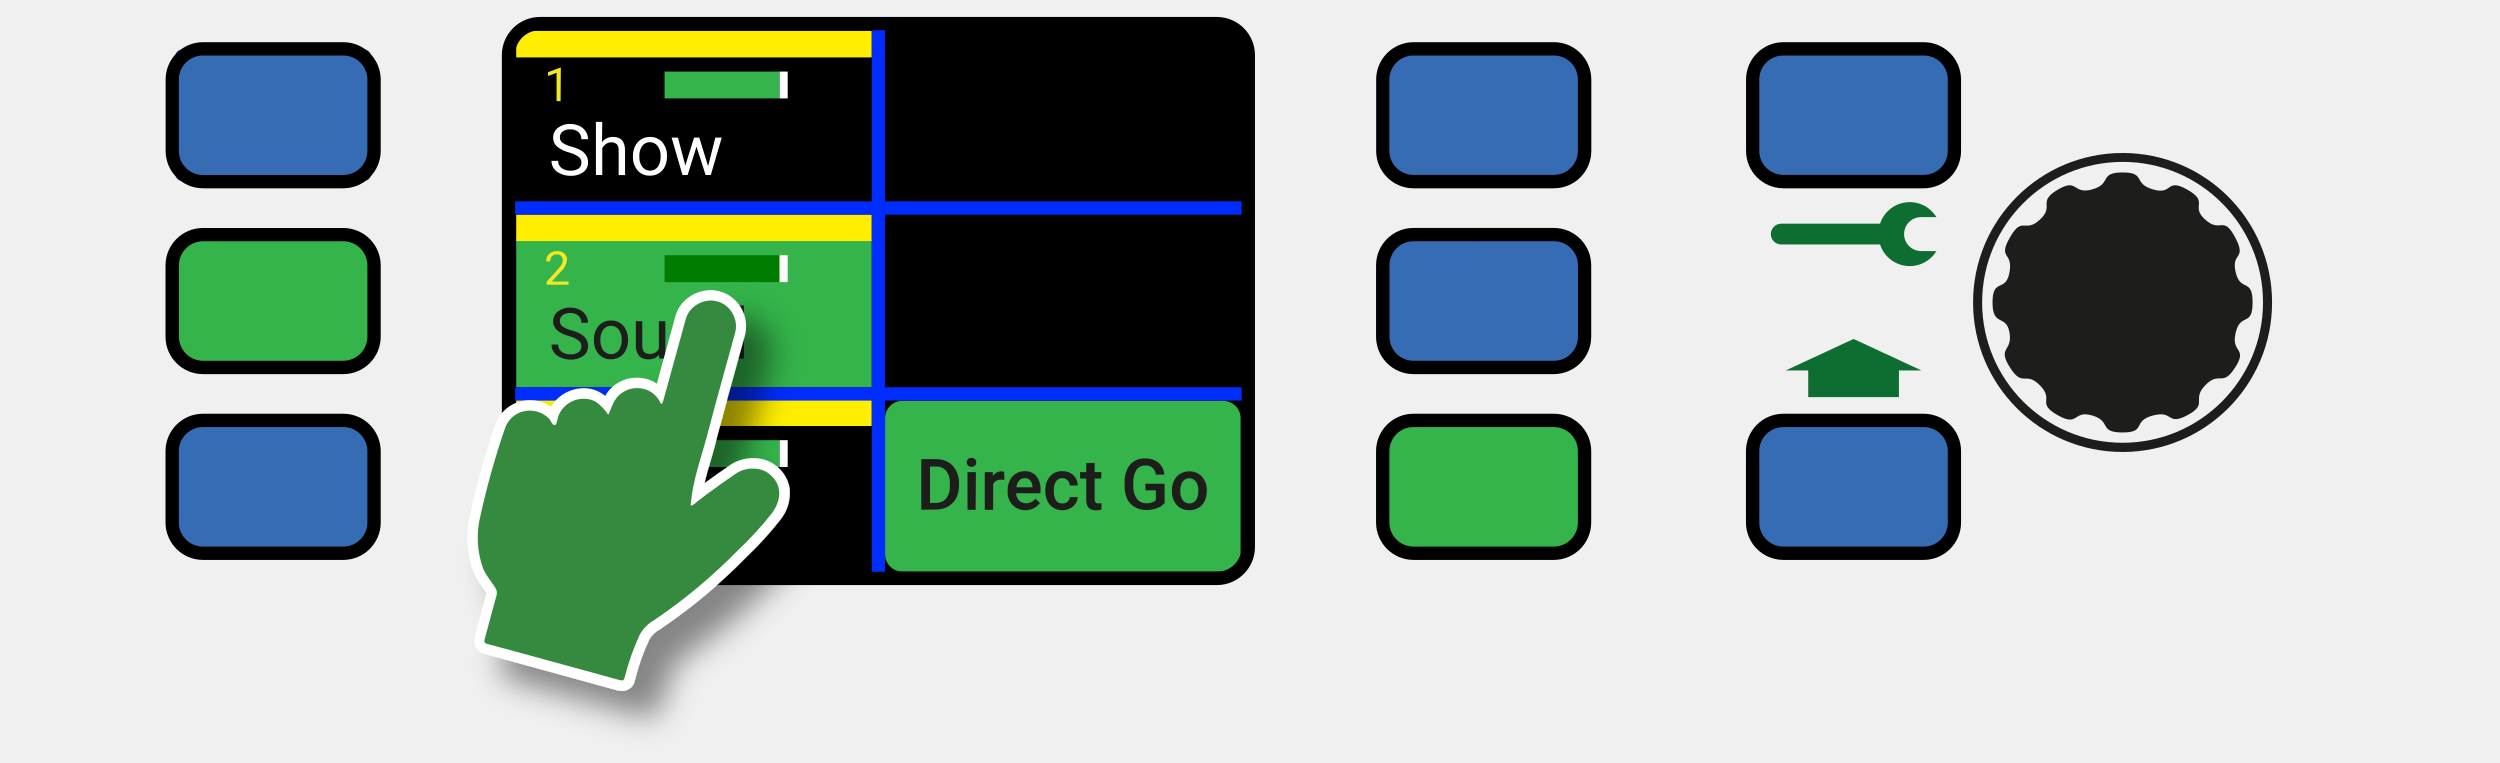
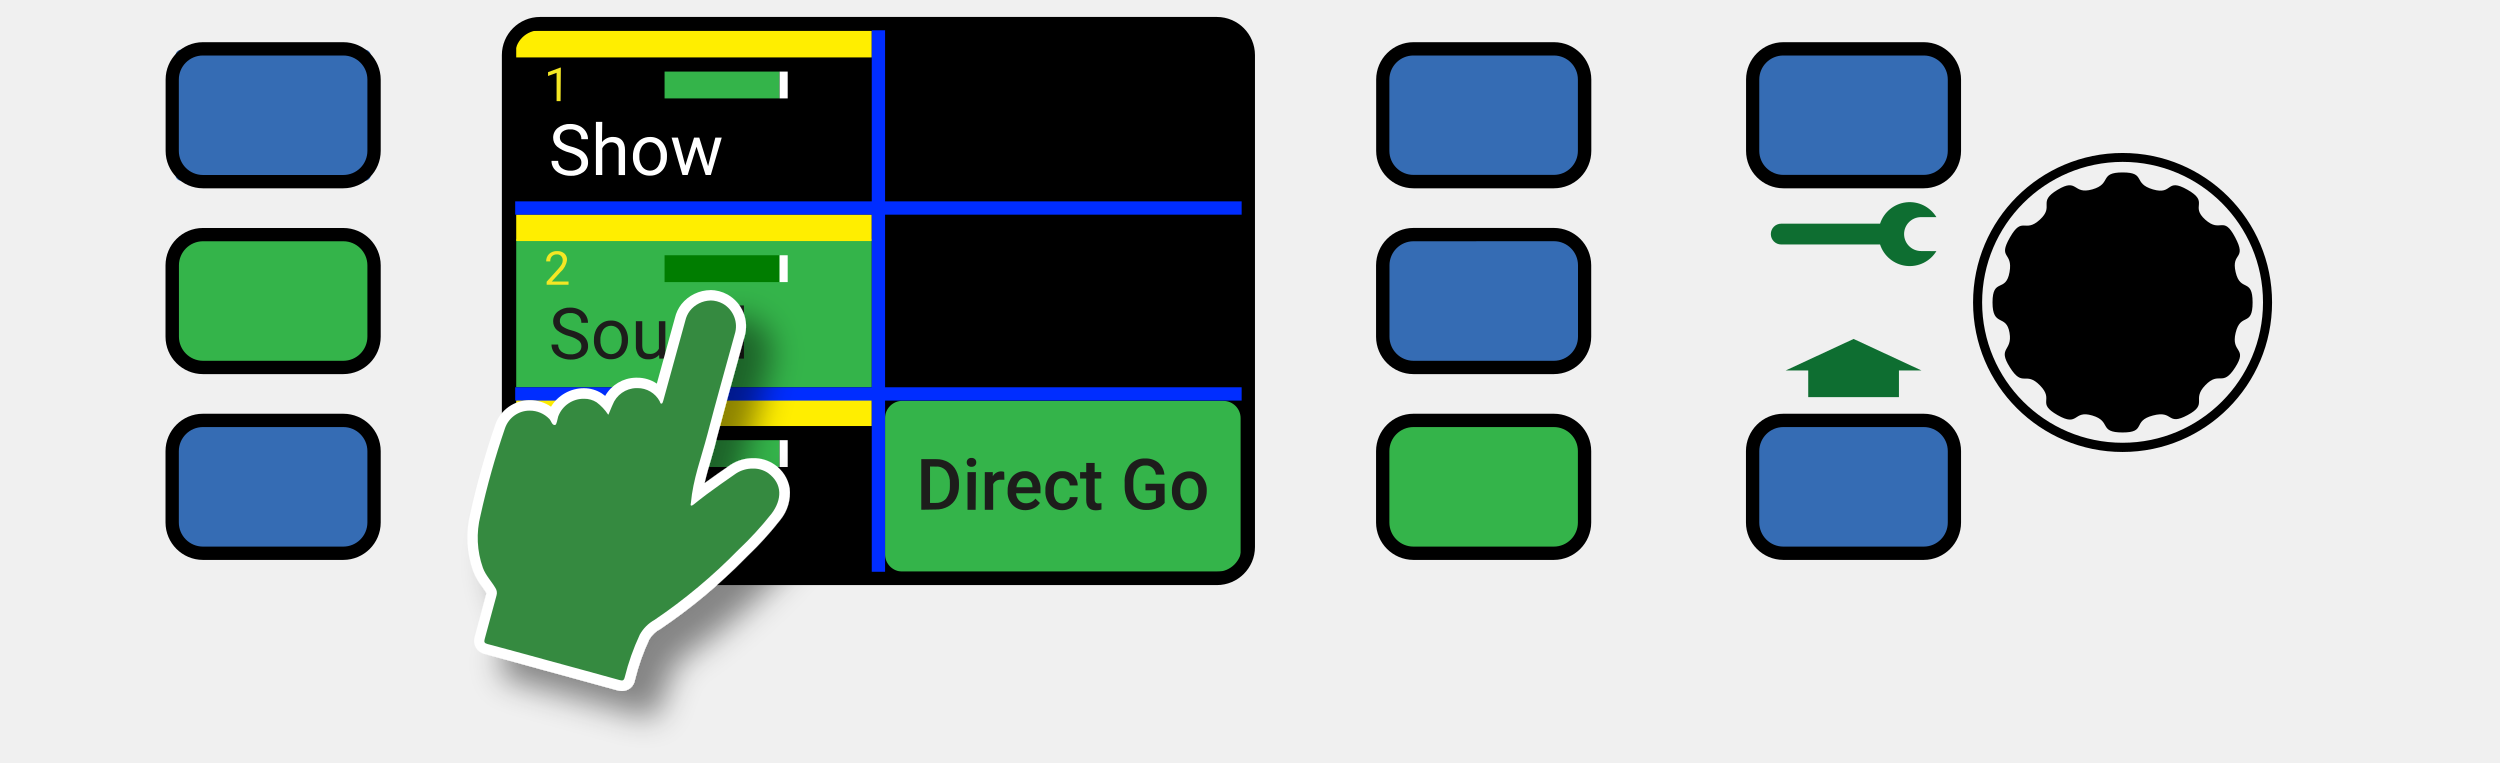
<svg xmlns="http://www.w3.org/2000/svg" width="480.61" height="146.49" viewBox="0 0 480.61 146.49">
  <defs>
-     <style>.a{fill:none;}.b{fill:#1d1d1b;}.c{fill:#0e6e31;}.d{fill:#356cb4;}.e{fill:#34b44a;}.f{fill:#fff;}.g{fill:#fe0;}.h{fill:#f4e724;}.i{clip-path:url(#a);}.j{fill:#007d00;}.k{clip-path:url(#b);}.l{clip-path:url(#c);}.m{fill:#002dff;}.n{filter:url(#d);}.o{fill:#368a41;}</style>
+     <style>.a{fill:none;}.b{fill:#1d1d1b;}.c{fill:#0e6e31;}.d{fill:#356cb4;}.e{fill:#34b44a;}.f{fill:#fff;}.g{fill:#fe0;}.h{fill:#f4e724;}.i{clip-path:url(#a);}.j{fill:#007d00;}.k{clip-path:url(#b);}.l{clip-path:url(#c);}.m{fill:#002dff;}.n{filter:url(#d);}.o{fill:#368a41;}.p{fill:currentColor;}</style>
    <clipPath id="a">
      <rect class="a" x="104.31" y="93.09" width="63.24" height="14.87" />
    </clipPath>
    <clipPath id="b">
      <rect class="a" x="104.31" y="57.53" width="63.24" height="14.87" />
    </clipPath>
    <clipPath id="c">
      <rect class="a" x="104.31" y="22.23" width="63.24" height="14.87" />
    </clipPath>
    <filter id="d" x="-40%" y="-40%" width="180%" height="180%" name="dropshadow-right_mcx">
      <feGaussianBlur stdDeviation="3" in="SourceAlpha" />
      <feOffset dx="5" dy="5" />
      <feComponentTransfer>
        <feFuncA slope="0.45" type="linear" />
      </feComponentTransfer>
      <feMerge>
        <feMergeNode />
        <feMergeNode in="SourceGraphic" />
      </feMerge>
    </filter>
  </defs>
-   <path class="b" d="M433.05,58.14c0,4.81-2.3,1.85-3.26,5.83s2.4,2.77-.09,6.67-3,.58-5.74,3.41.65,3.58-3.41,5.75-2.6-1-6.67.08-1.14,3.26-5.83,3.26S406,81,402.23,79.88s-2.53,2.3-6.68-.08S395,77,392.19,74.11s-3.29.5-5.79-3.47.54-3-.08-6.67-3.27-1-3.27-5.83,2.56-1.8,3.27-5.82-2.33-2.46.08-6.68,2.82-.72,5.74-3.4-.57-3.36,3.41-5.75,2.86,1,6.68-.08,1.22-3.26,5.82-3.26,1.87,2.09,5.83,3.26,2.42-2.35,6.67.08.42,3.08,3.41,5.75,3.41-1,5.74,3.4-.82,2.75.09,6.68,3.26,1,3.26,5.82" />
-   <path class="b" d="M408.05,31.12a27,27,0,1,1-27,27,27.06,27.06,0,0,1,27-27m0-1.71a28.74,28.74,0,1,0,28.74,28.73,28.73,28.73,0,0,0-28.74-28.73Z" />
+   <path class="p" d="M433.05,58.14c0,4.81-2.3,1.85-3.26,5.83s2.4,2.77-.09,6.67-3,.58-5.74,3.41.65,3.58-3.41,5.75-2.6-1-6.67.08-1.14,3.26-5.83,3.26S406,81,402.23,79.88s-2.53,2.3-6.68-.08S395,77,392.19,74.11s-3.29.5-5.79-3.47.54-3-.08-6.67-3.27-1-3.27-5.83,2.56-1.8,3.27-5.82-2.33-2.46.08-6.68,2.82-.72,5.74-3.4-.57-3.36,3.41-5.75,2.86,1,6.68-.08,1.22-3.26,5.82-3.26,1.87,2.09,5.83,3.26,2.42-2.35,6.67.08.42,3.08,3.41,5.75,3.41-1,5.74,3.4-.82,2.75.09,6.68,3.26,1,3.26,5.82" />
+   <path class="p" d="M408.05,31.12a27,27,0,1,1-27,27,27.06,27.06,0,0,1,27-27m0-1.71a28.74,28.74,0,1,0,28.74,28.73,28.73,28.73,0,0,0-28.74-28.73Z" />
  <polyline class="c" points="356.34 65.16 343.29 71.22 347.62 71.22 347.62 76.35 365.06 76.35 365.06 71.22 369.39 71.22" />
  <rect class="d" x="337.57" y="81.64" width="37.54" height="23.89" rx="1.11" />
  <path d="M369.83,107.64h-27a7.2,7.2,0,0,1-7.18-7.19V86.73a7.19,7.19,0,0,1,7.18-7.19h27A7.19,7.19,0,0,1,377,86.73v13.72A7.2,7.2,0,0,1,369.83,107.64Zm-27-25.54a4.63,4.63,0,0,0-4.62,4.63v13.72a4.63,4.63,0,0,0,4.62,4.63h27a4.63,4.63,0,0,0,4.62-4.63V86.73a4.63,4.63,0,0,0-4.62-4.63Z" />
  <path class="c" d="M369.38,48.26h-.07a3.26,3.26,0,1,1,0-6.52h2.95A6,6,0,0,0,361.43,43h-19a2,2,0,1,0,0,4h19a6,6,0,0,0,10.83,1.28" />
  <rect class="d" x="337.57" y="10.25" width="37.54" height="23.8" rx="1.11" />
  <path d="M369.83,36.2h-27A7.19,7.19,0,0,1,335.67,29V15.29a7.19,7.19,0,0,1,7.18-7.18h27A7.19,7.19,0,0,1,377,15.29V29A7.19,7.19,0,0,1,369.83,36.2Zm-27-25.53a4.62,4.62,0,0,0-4.62,4.62V29a4.62,4.62,0,0,0,4.62,4.62h27A4.62,4.62,0,0,0,374.45,29V15.29a4.62,4.62,0,0,0-4.62-4.62Z" />
  <rect class="e" x="266.46" y="81.64" width="37.54" height="23.89" rx="1.11" />
  <rect class="d" x="266.46" y="45.93" width="37.54" height="23.89" rx="1.11" />
  <rect class="d" x="266.46" y="10.25" width="37.54" height="23.8" rx="1.11" />
  <path d="M298.72,107.64h-27a7.2,7.2,0,0,1-7.18-7.19V86.73a7.19,7.19,0,0,1,7.18-7.19h27a7.19,7.19,0,0,1,7.18,7.19v13.72A7.2,7.2,0,0,1,298.72,107.64Zm-27-25.54a4.63,4.63,0,0,0-4.62,4.63v13.72a4.63,4.63,0,0,0,4.62,4.63h27a4.63,4.63,0,0,0,4.62-4.63V86.73a4.63,4.63,0,0,0-4.62-4.63Z" />
  <path d="M298.72,71.92h-27a7.19,7.19,0,0,1-7.18-7.19V51a7.19,7.19,0,0,1,7.18-7.18h27A7.19,7.19,0,0,1,305.9,51V64.73A7.19,7.19,0,0,1,298.72,71.92Zm-27-25.54A4.63,4.63,0,0,0,267.12,51V64.73a4.63,4.63,0,0,0,4.62,4.63h27a4.63,4.63,0,0,0,4.62-4.63V51a4.63,4.63,0,0,0-4.62-4.63Z" />
  <path d="M298.72,36.2h-27A7.19,7.19,0,0,1,264.56,29V15.29a7.19,7.19,0,0,1,7.18-7.18h27a7.19,7.19,0,0,1,7.18,7.18V29A7.19,7.19,0,0,1,298.72,36.2Zm-27-25.53a4.62,4.62,0,0,0-4.62,4.62V29a4.62,4.62,0,0,0,4.62,4.62h27A4.62,4.62,0,0,0,303.34,29V15.29a4.62,4.62,0,0,0-4.62-4.62Z" />
  <rect class="d" x="33.74" y="81.64" width="37.54" height="23.89" rx="1.11" />
  <rect class="e" x="33.74" y="45.93" width="37.54" height="23.89" rx="1.11" />
  <rect class="d" x="33.74" y="9.56" width="37.54" height="25.19" rx="1.11" />
  <path d="M66,107.64H39a7.2,7.2,0,0,1-7.18-7.19V86.73A7.19,7.19,0,0,1,39,79.54H66a7.2,7.2,0,0,1,7.19,7.19v13.72A7.2,7.2,0,0,1,66,107.64ZM39,82.1a4.64,4.64,0,0,0-4.62,4.63v13.72A4.64,4.64,0,0,0,39,105.08H66a4.64,4.64,0,0,0,4.63-4.63V86.73A4.64,4.64,0,0,0,66,82.1Z" />
  <path d="M66,71.92H39a7.19,7.19,0,0,1-7.18-7.19V51A7.19,7.19,0,0,1,39,43.83H66A7.2,7.2,0,0,1,73.19,51V64.73A7.2,7.2,0,0,1,66,71.92ZM39,46.38A4.64,4.64,0,0,0,34.4,51V64.73A4.64,4.64,0,0,0,39,69.36H66a4.64,4.64,0,0,0,4.63-4.63V51A4.64,4.64,0,0,0,66,46.38Z" />
  <path d="M66,36.2H39A7.19,7.19,0,0,1,31.84,29V15.29A7.19,7.19,0,0,1,39,8.11H66a7.2,7.2,0,0,1,7.19,7.18V29A7.2,7.2,0,0,1,66,36.2ZM39,10.67a4.63,4.63,0,0,0-4.62,4.62V29A4.63,4.63,0,0,0,39,33.64H66A4.63,4.63,0,0,0,70.63,29V15.29A4.63,4.63,0,0,0,66,10.67Z" />
  <rect x="97.76" y="4.54" width="142.22" height="106.66" rx="5.52" />
  <rect class="e" x="172.42" y="79.54" width="63.72" height="28.1" />
  <path class="b" d="M177.11,98V88.27H180a4.48,4.48,0,0,1,2.27.57,3.79,3.79,0,0,1,1.54,1.63,5.06,5.06,0,0,1,.55,2.4v.49a5.23,5.23,0,0,1-.55,2.42,3.88,3.88,0,0,1-1.56,1.6,4.68,4.68,0,0,1-2.33.57Zm1.68-8.32v7h1.1a2.53,2.53,0,0,0,2-.83,3.62,3.62,0,0,0,.72-2.38v-.54a3.65,3.65,0,0,0-.69-2.4,2.38,2.38,0,0,0-2-.83Z" />
  <path class="b" d="M185.85,88.89a.86.86,0,0,1,.24-.62.89.89,0,0,1,.67-.24.92.92,0,0,1,.68.24.86.86,0,0,1,.24.62.84.84,0,0,1-.24.61.92.92,0,0,1-.68.24.89.89,0,0,1-.67-.24A.84.84,0,0,1,185.85,88.89ZM187.56,98H186V90.76h1.61Z" />
  <path class="b" d="M193.09,92.23a4.65,4.65,0,0,0-.66,0,1.49,1.49,0,0,0-1.5.85V98h-1.61V90.76h1.54l0,.8a1.83,1.83,0,0,1,1.62-.94,1.53,1.53,0,0,1,.57.1Z" />
  <path class="b" d="M197.15,98.08a3.37,3.37,0,0,1-2.49-1,3.51,3.51,0,0,1-.95-2.58v-.2a4.23,4.23,0,0,1,.41-1.92,3.14,3.14,0,0,1,1.17-1.32,3,3,0,0,1,1.67-.48,2.83,2.83,0,0,1,2.27.94,3.94,3.94,0,0,1,.8,2.65v.66h-4.69a2.08,2.08,0,0,0,.59,1.4,1.78,1.78,0,0,0,1.31.52,2.2,2.2,0,0,0,1.81-.89l.87.83a2.94,2.94,0,0,1-1.15,1A3.7,3.7,0,0,1,197.15,98.08ZM197,91.92a1.38,1.38,0,0,0-1.08.47,2.46,2.46,0,0,0-.52,1.29h3.08v-.12a2,2,0,0,0-.43-1.22A1.36,1.36,0,0,0,197,91.92Z" />
  <path class="b" d="M204.24,96.79a1.46,1.46,0,0,0,1-.35,1.21,1.21,0,0,0,.42-.87h1.52a2.31,2.31,0,0,1-.42,1.25,2.64,2.64,0,0,1-1.06.92,3.13,3.13,0,0,1-1.45.34,3.07,3.07,0,0,1-2.39-1,3.91,3.91,0,0,1-.89-2.7v-.17a3.85,3.85,0,0,1,.88-2.63,3,3,0,0,1,2.39-1,2.93,2.93,0,0,1,2.09.75,2.67,2.67,0,0,1,.85,2h-1.52a1.5,1.5,0,0,0-.42-1,1.36,1.36,0,0,0-1-.4,1.42,1.42,0,0,0-1.21.57,2.88,2.88,0,0,0-.43,1.72v.26a3,3,0,0,0,.42,1.75A1.43,1.43,0,0,0,204.24,96.79Z" />
  <path class="b" d="M210.44,89v1.75h1.27V92h-1.27v4a.87.87,0,0,0,.16.59.72.72,0,0,0,.58.19,2.78,2.78,0,0,0,.57-.07v1.25a4.12,4.12,0,0,1-1.07.15c-1.24,0-1.86-.68-1.86-2V92h-1.18V90.76h1.18V89Z" />
  <path class="b" d="M223.9,96.69a3.14,3.14,0,0,1-1.45,1,5.86,5.86,0,0,1-2.12.35,4.12,4.12,0,0,1-2.15-.55A3.64,3.64,0,0,1,216.73,96a5.43,5.43,0,0,1-.52-2.39V92.8a5.13,5.13,0,0,1,1-3.43,3.64,3.64,0,0,1,2.93-1.23,3.86,3.86,0,0,1,2.56.8,3.42,3.42,0,0,1,1.15,2.3h-1.65a1.86,1.86,0,0,0-2-1.75,2,2,0,0,0-1.72.82,4.22,4.22,0,0,0-.61,2.39v.74a3.86,3.86,0,0,0,.67,2.43,2.17,2.17,0,0,0,1.83.87,2.41,2.41,0,0,0,1.84-.59V94.26h-2V93h3.67Z" />
  <path class="b" d="M225.29,94.29a4.25,4.25,0,0,1,.42-1.91,3,3,0,0,1,1.18-1.3,3.32,3.32,0,0,1,1.74-.46,3.15,3.15,0,0,1,2.36.94,3.67,3.67,0,0,1,1,2.49v.38a4.31,4.31,0,0,1-.41,1.9,2.93,2.93,0,0,1-1.17,1.29,3.3,3.3,0,0,1-1.76.46,3.12,3.12,0,0,1-2.43-1,3.89,3.89,0,0,1-.92-2.7Zm1.62.14a2.82,2.82,0,0,0,.46,1.73,1.6,1.6,0,0,0,2.55,0,3.19,3.19,0,0,0,.45-1.86,2.87,2.87,0,0,0-.47-1.73,1.58,1.58,0,0,0-2.53,0A3.14,3.14,0,0,0,226.91,94.43Z" />
  <path class="e" d="M235.09,80.48l.09,26-61.63.09-.09-26.1h61.63m.09-3.41H173.46a3.32,3.32,0,0,0-3.31,3.32v26.19a3.31,3.31,0,0,0,3.31,3.31h61.72a3.32,3.32,0,0,0,3.32-3.31V80.39a3.32,3.32,0,0,0-3.32-3.32Z" />
  <rect class="e" x="127.76" y="84.62" width="22.1" height="5.16" />
  <rect class="f" x="149.87" y="84.62" width="1.56" height="5.16" />
  <rect class="g" x="99.24" y="76.8" width="68.35" height="5.1" />
  <path class="h" d="M106.28,86.69h.61a1.4,1.4,0,0,0,.91-.3,1,1,0,0,0,.33-.8A1,1,0,0,0,107,84.46a1.18,1.18,0,0,0-.85.3,1.05,1.05,0,0,0-.31.8H105a1.62,1.62,0,0,1,.56-1.26,2.28,2.28,0,0,1,2.84,0,1.76,1.76,0,0,1,.52,1.34,1.35,1.35,0,0,1-.28.81,1.62,1.62,0,0,1-.73.58,1.6,1.6,0,0,1,.81.56,1.49,1.49,0,0,1,.29,1,1.78,1.78,0,0,1-.56,1.37,2.12,2.12,0,0,1-1.47.5,2.16,2.16,0,0,1-1.47-.49A1.6,1.6,0,0,1,105,88.6h.83a1,1,0,0,0,.33.81,1.45,1.45,0,0,0,1.79,0,1.23,1.23,0,0,0,.31-.89,1.05,1.05,0,0,0-.35-.85,1.47,1.47,0,0,0-1-.31h-.61Z" />
  <g class="i">
    <path class="f" d="M107.9,103.46h4.59v1h-5.87V94.82h1.28Z" />
    <path class="f" d="M113.76,95.4a.76.76,0,0,1,.18-.51.72.72,0,0,1,.54-.2.73.73,0,0,1,.55.2.76.76,0,0,1,.19.51.74.74,0,0,1-.19.5.73.73,0,0,1-.55.2.72.72,0,0,1-.54-.2A.73.73,0,0,1,113.76,95.4Zm1.33,9.1h-1.23V97.31h1.23Z" />
    <path class="f" d="M116.76,100.84a4.2,4.2,0,0,1,.78-2.67,2.51,2.51,0,0,1,2.06-1,2.48,2.48,0,0,1,2.06.93l.06-.79h1.12v7a2.94,2.94,0,0,1-.83,2.2,3.07,3.07,0,0,1-2.22.8,3.68,3.68,0,0,1-1.52-.33,2.63,2.63,0,0,1-1.14-.91l.64-.74a2.41,2.41,0,0,0,1.93,1,1.87,1.87,0,0,0,1.4-.51,1.89,1.89,0,0,0,.5-1.42v-.62a2.51,2.51,0,0,1-2,.85,2.47,2.47,0,0,1-2-1A4.48,4.48,0,0,1,116.76,100.84ZM118,101a3.23,3.23,0,0,0,.5,1.91,1.61,1.61,0,0,0,1.4.7,1.79,1.79,0,0,0,1.7-1.06V99.25a1.81,1.81,0,0,0-1.69-1,1.61,1.61,0,0,0-1.4.7A3.46,3.46,0,0,0,118,101Z" />
    <path class="f" d="M125.92,98.18a2.63,2.63,0,0,1,2.13-1c1.52,0,2.29.86,2.3,2.58v4.75h-1.23V99.74a1.65,1.65,0,0,0-.35-1.15,1.44,1.44,0,0,0-1.09-.37,1.72,1.72,0,0,0-1.05.32,2.2,2.2,0,0,0-.71.83v5.13h-1.23V94.29h1.23Z" />
    <path class="f" d="M133.86,95.57v1.74h1.34v1h-1.34v4.46a1,1,0,0,0,.18.65.73.73,0,0,0,.61.22,3.33,3.33,0,0,0,.59-.08v1a3.56,3.56,0,0,1-1,.13,1.5,1.5,0,0,1-1.24-.5,2.12,2.12,0,0,1-.42-1.41V98.26h-1.31v-1h1.31V95.57Z" />
  </g>
  <rect class="e" x="99.24" y="45.93" width="68.35" height="28.52" />
  <rect class="j" x="127.76" y="49.07" width="22.1" height="5.16" />
  <rect class="f" x="149.87" y="49.07" width="1.56" height="5.16" />
  <rect class="g" x="99.24" y="41.24" width="68.35" height="5.1" />
  <path class="h" d="M109.3,54.74h-4.21v-.58l2.23-2.47a6.74,6.74,0,0,0,.68-.91,1.61,1.61,0,0,0,.18-.73,1.15,1.15,0,0,0-.3-.82,1,1,0,0,0-.81-.32,1.27,1.27,0,0,0-.95.34,1.34,1.34,0,0,0-.33,1H105a1.91,1.91,0,0,1,.57-1.44,2.13,2.13,0,0,1,1.53-.54,2,2,0,0,1,1.41.47A1.57,1.57,0,0,1,109,50a3.66,3.66,0,0,1-1.2,2.25l-1.72,1.87h3.22Z" />
  <g class="k">
    <path class="b" d="M109.47,64.63a6.1,6.1,0,0,1-2.39-1.16,2.25,2.25,0,0,1-.74-1.7,2.34,2.34,0,0,1,.91-1.89,3.63,3.63,0,0,1,2.38-.75,3.9,3.9,0,0,1,1.77.39,2.85,2.85,0,0,1,1.21,1.06,2.69,2.69,0,0,1,.43,1.48h-1.28a1.77,1.77,0,0,0-.56-1.38,2.24,2.24,0,0,0-1.57-.5,2.35,2.35,0,0,0-1.48.41,1.39,1.39,0,0,0-.52,1.16,1.23,1.23,0,0,0,.5,1,5,5,0,0,0,1.71.75,7.31,7.31,0,0,1,1.88.75,2.82,2.82,0,0,1,1,1,2.41,2.41,0,0,1,.33,1.28,2.26,2.26,0,0,1-.91,1.89,4,4,0,0,1-2.46.71,4.49,4.49,0,0,1-1.86-.39,3.12,3.12,0,0,1-1.33-1,2.6,2.6,0,0,1-.47-1.51h1.28a1.67,1.67,0,0,0,.65,1.38,2.72,2.72,0,0,0,1.73.51,2.53,2.53,0,0,0,1.55-.41,1.34,1.34,0,0,0,.54-1.12,1.31,1.31,0,0,0-.5-1.1A5.58,5.58,0,0,0,109.47,64.63Z" />
    <path class="b" d="M114.18,65.28a4.34,4.34,0,0,1,.41-1.9,3.07,3.07,0,0,1,2.85-1.76,3.05,3.05,0,0,1,2.38,1,4,4,0,0,1,.91,2.71v.09a4.22,4.22,0,0,1-.41,1.88,3,3,0,0,1-1.15,1.3,3.16,3.16,0,0,1-1.71.47,3,3,0,0,1-2.37-1,3.88,3.88,0,0,1-.91-2.69Zm1.24.15a3.1,3.1,0,0,0,.55,1.92,1.89,1.89,0,0,0,3,0,3.43,3.43,0,0,0,.55-2.06,3.1,3.1,0,0,0-.56-1.92,1.88,1.88,0,0,0-3,0A3.39,3.39,0,0,0,115.42,65.43Z" />
    <path class="b" d="M126.71,68.23a2.63,2.63,0,0,1-2.11.85,2.26,2.26,0,0,1-1.75-.67,3,3,0,0,1-.61-2V61.75h1.23V66.4c0,1.09.44,1.63,1.33,1.63a1.83,1.83,0,0,0,1.87-1V61.75h1.24v7.19h-1.17Z" />
    <path class="b" d="M130.94,61.75l0,.9a2.61,2.61,0,0,1,2.15-1c1.52,0,2.29.85,2.3,2.57v4.75H134.2V64.18a1.62,1.62,0,0,0-.36-1.15,1.44,1.44,0,0,0-1.08-.37,1.79,1.79,0,0,0-1,.32,2.16,2.16,0,0,0-.71.84v5.12h-1.23V61.75Z" />
    <path class="b" d="M137,65.29a4.26,4.26,0,0,1,.79-2.67,2.67,2.67,0,0,1,4-.14V58.73h1.23V68.94h-1.13l-.06-.77a2.64,2.64,0,0,1-4.09-.12,4.28,4.28,0,0,1-.79-2.67Zm1.24.14a3.16,3.16,0,0,0,.5,1.91,1.64,1.64,0,0,0,1.4.69,1.77,1.77,0,0,0,1.7-1v-3.3a1.79,1.79,0,0,0-1.69-1,1.64,1.64,0,0,0-1.41.7A3.47,3.47,0,0,0,138.22,65.43Z" />
  </g>
  <rect class="e" x="127.76" y="13.76" width="22.1" height="5.16" />
  <rect class="f" x="149.87" y="13.76" width="1.56" height="5.16" />
  <rect class="g" x="99.24" y="5.94" width="68.35" height="5.1" />
  <path class="h" d="M107.77,19.44H107V14l-1.64.61v-.74l2.34-.88h.12Z" />
  <g class="l">
    <path class="f" d="M109.47,29.33a6.1,6.1,0,0,1-2.39-1.16,2.25,2.25,0,0,1-.74-1.7,2.34,2.34,0,0,1,.91-1.89,3.63,3.63,0,0,1,2.38-.75,4,4,0,0,1,1.77.38,2.94,2.94,0,0,1,1.21,1.07,2.66,2.66,0,0,1,.43,1.48h-1.28a1.76,1.76,0,0,0-.56-1.38,2.25,2.25,0,0,0-1.57-.51,2.35,2.35,0,0,0-1.48.42,1.38,1.38,0,0,0-.52,1.15,1.25,1.25,0,0,0,.5,1,5,5,0,0,0,1.71.75,7.72,7.72,0,0,1,1.88.74,2.84,2.84,0,0,1,1,1,2.41,2.41,0,0,1,.33,1.28,2.24,2.24,0,0,1-.91,1.88,3.89,3.89,0,0,1-2.46.71,4.49,4.49,0,0,1-1.86-.38,3.07,3.07,0,0,1-1.33-1,2.55,2.55,0,0,1-.47-1.5h1.28a1.67,1.67,0,0,0,.65,1.38,2.72,2.72,0,0,0,1.73.51,2.53,2.53,0,0,0,1.55-.41,1.35,1.35,0,0,0,.54-1.13,1.33,1.33,0,0,0-.5-1.1A5.61,5.61,0,0,0,109.47,29.33Z" />
    <path class="f" d="M115.73,27.32a2.63,2.63,0,0,1,2.13-1c1.52,0,2.29.86,2.3,2.58v4.75h-1.23V28.88a1.65,1.65,0,0,0-.35-1.15,1.44,1.44,0,0,0-1.09-.37,1.79,1.79,0,0,0-1,.32,2.2,2.2,0,0,0-.71.83v5.13h-1.22V23.43h1.22Z" />
    <path class="f" d="M121.68,30a4.31,4.31,0,0,1,.41-1.9,3.16,3.16,0,0,1,1.16-1.31,3.19,3.19,0,0,1,1.69-.46,3,3,0,0,1,2.38,1,3.94,3.94,0,0,1,.9,2.71v.08a4.29,4.29,0,0,1-.4,1.89,3.09,3.09,0,0,1-1.15,1.3,3.19,3.19,0,0,1-1.72.46,3.06,3.06,0,0,1-2.37-1,3.93,3.93,0,0,1-.9-2.7Zm1.23.14a3.06,3.06,0,0,0,.56,1.92,1.87,1.87,0,0,0,3,0A3.31,3.31,0,0,0,127,30a3,3,0,0,0-.56-1.92,1.87,1.87,0,0,0-3,0A3.33,3.33,0,0,0,122.91,30.12Z" />
    <path class="f" d="M136.13,31.94l1.39-5.49h1.23l-2.1,7.19h-1l-1.75-5.45-1.7,5.45h-1l-2.09-7.19h1.22l1.42,5.38,1.68-5.38h1Z" />
  </g>
  <path d="M233.94,112.48H103.81a7.33,7.33,0,0,1-7.33-7.32V10.58a7.34,7.34,0,0,1,7.33-7.32H233.94a7.34,7.34,0,0,1,7.32,7.32v94.58A7.33,7.33,0,0,1,233.94,112.48ZM103.81,5.82A4.77,4.77,0,0,0,99,10.58v94.58a4.77,4.77,0,0,0,4.77,4.76H233.94a4.76,4.76,0,0,0,4.76-4.76V10.58a4.77,4.77,0,0,0-4.76-4.76Z" />
  <rect class="m" x="167.59" y="5.82" width="2.56" height="104.1" />
  <rect class="m" x="99.04" y="38.71" width="139.66" height="2.56" />
  <rect class="m" x="99.04" y="74.45" width="139.66" height="2.56" />
  <g class="n">
    <path class="o" d="M119.56,131.82a2.58,2.58,0,0,1-.67-.11c-3.47-1-7-1.91-10.43-2.86l-3.24-.88-3.65-1-3.63-1-4.5-1.22a1.78,1.78,0,0,1-1.13-.77,1.75,1.75,0,0,1-.09-1.37l1-3.69c.42-1.57.85-3.14,1.28-4.71a.67.67,0,0,0-.09-.64c-.26-.45-.57-.89-.9-1.35a11.37,11.37,0,0,1-1.59-2.7,18.26,18.26,0,0,1-.51-10.65,156.39,156.39,0,0,1,4.77-16.94,6,6,0,0,1,5.7-4,6.26,6.26,0,0,1,4.44,1.87.43.43,0,0,1,0,0,6.22,6.22,0,0,1,5.91-4.12,5.36,5.36,0,0,1,2.93.84,6.63,6.63,0,0,1,1.45,1.32l.17-.37a6,6,0,0,1,5.45-3.82h.25a5.6,5.6,0,0,1,4.33,1.94q2-7.1,3.91-14.18a5.56,5.56,0,0,1,1.05-2.25,6.27,6.27,0,0,1,4.8-2.36,6.07,6.07,0,0,1,2.89.75,6,6,0,0,1,2.74,7c-.55,2-1.11,4-1.67,6.08-1.2,4.32-2.43,8.79-3.59,13.19-.32,1.24-.68,2.47-1,3.69a56.9,56.9,0,0,0-1.9,7.75c.41-.33.83-.66,1.26-1l.63-.46c1.66-1.21,3.37-2.45,5.1-3.62a6.94,6.94,0,0,1,3.8-1.11,6,6,0,0,1,3.5,1A5.88,5.88,0,0,1,150.8,94a7.23,7.23,0,0,1-1.59,5.31,62.41,62.41,0,0,1-6.26,6.89l-.27.27a104.49,104.49,0,0,1-16.25,13.57,6.48,6.48,0,0,0-2.51,2.38,42.53,42.53,0,0,0-2.84,8C120.79,131.58,120.09,131.82,119.56,131.82Z" />
    <path class="f" d="M136.57,57.76a5.07,5.07,0,0,1,2.41.63,5,5,0,0,1,2.26,5.89c-1.76,6.42-3.58,12.83-5.26,19.28-1.14,4.35-2.76,8.59-3.16,13.13,0,.18-.16.43.08.52h0a.82.82,0,0,0,.42-.2c.83-.64,1.63-1.32,2.47-1.93,1.89-1.37,3.77-2.75,5.71-4.06a5.85,5.85,0,0,1,3.24-.94,5,5,0,0,1,2.91.85c2.88,2.1,2.65,5.18.7,7.79a64.81,64.81,0,0,1-6.42,7,104.62,104.62,0,0,1-16.1,13.45A7.3,7.3,0,0,0,123,122a44.89,44.89,0,0,0-2.9,8.2c-.11.43-.25.62-.55.62a1.77,1.77,0,0,1-.4-.07c-4.55-1.27-9.12-2.5-13.68-3.75l-3.64-1c-2.72-.73-5.42-1.49-8.14-2.2-.57-.15-.66-.39-.52-.91.77-2.8,1.5-5.61,2.28-8.41a1.7,1.7,0,0,0-.19-1.41c-.77-1.32-1.88-2.43-2.42-3.89a17.32,17.32,0,0,1-.47-10.07,153.36,153.36,0,0,1,4.73-16.83,5,5,0,0,1,4.76-3.34,5.21,5.21,0,0,1,3.74,1.59c.37.37.5,1.17,1,1.17l.12,0c.32-.09.41-1.05.59-1.63a5.22,5.22,0,0,1,5-3.41,4.36,4.36,0,0,1,2.38.68,9.31,9.31,0,0,1,2.21,2.35s.05,0,.08,0h0c.2-.47.39-.94.59-1.42l.19-.43a5,5,0,0,1,4.58-3.23h.21a4.82,4.82,0,0,1,4.26,2.51c.1.16.1.47.31.47h.08c.14,0,.26-.35.31-.56q2.13-7.69,4.24-15.39a4.92,4.92,0,0,1,.86-1.87,5.23,5.23,0,0,1,4-2m0-2h0A7.26,7.26,0,0,0,131,58.48a6.79,6.79,0,0,0-1.25,2.63q-1.73,6.31-3.48,12.64a6.64,6.64,0,0,0-3.79-1.14h-.29a6.91,6.91,0,0,0-5.85,3.5c-.21-.17-.43-.33-.65-.48a6.41,6.41,0,0,0-3.46-1,7.39,7.39,0,0,0-6.3,3.56,7.16,7.16,0,0,0-4.06-1.26,7,7,0,0,0-6.64,4.66,153.94,153.94,0,0,0-4.8,17.05A19.13,19.13,0,0,0,91,109.88a12.36,12.36,0,0,0,1.71,2.94c.3.42.58.81.82,1.21-.44,1.56-.85,3.1-1.26,4.65-.33,1.22-.66,2.45-1,3.68a2.74,2.74,0,0,0,.2,2.13,2.7,2.7,0,0,0,1.74,1.24l4.5,1.22,3.63,1,3.63,1,3.24.88q5.22,1.42,10.44,2.87a3.62,3.62,0,0,0,.93.14,2.51,2.51,0,0,0,2.49-2.13,41.47,41.47,0,0,1,2.77-7.83,5.47,5.47,0,0,1,2.16-2,106.05,106.05,0,0,0,16.41-13.7l.27-.27a63.7,63.7,0,0,0,6.35-7,8.2,8.2,0,0,0,1.78-6.06,6.86,6.86,0,0,0-2.91-4.54,7,7,0,0,0-4.09-1.23,7.94,7.94,0,0,0-4.36,1.28c-1.69,1.14-3.36,2.35-5,3.52.39-1.68.88-3.36,1.4-5.1.35-1.21.72-2.47,1-3.73,1.15-4.4,2.39-8.87,3.58-13.19l1.68-6.07a7,7,0,0,0-3.23-8.16,7.09,7.09,0,0,0-3.37-.88Z" />
  </g>
</svg>
